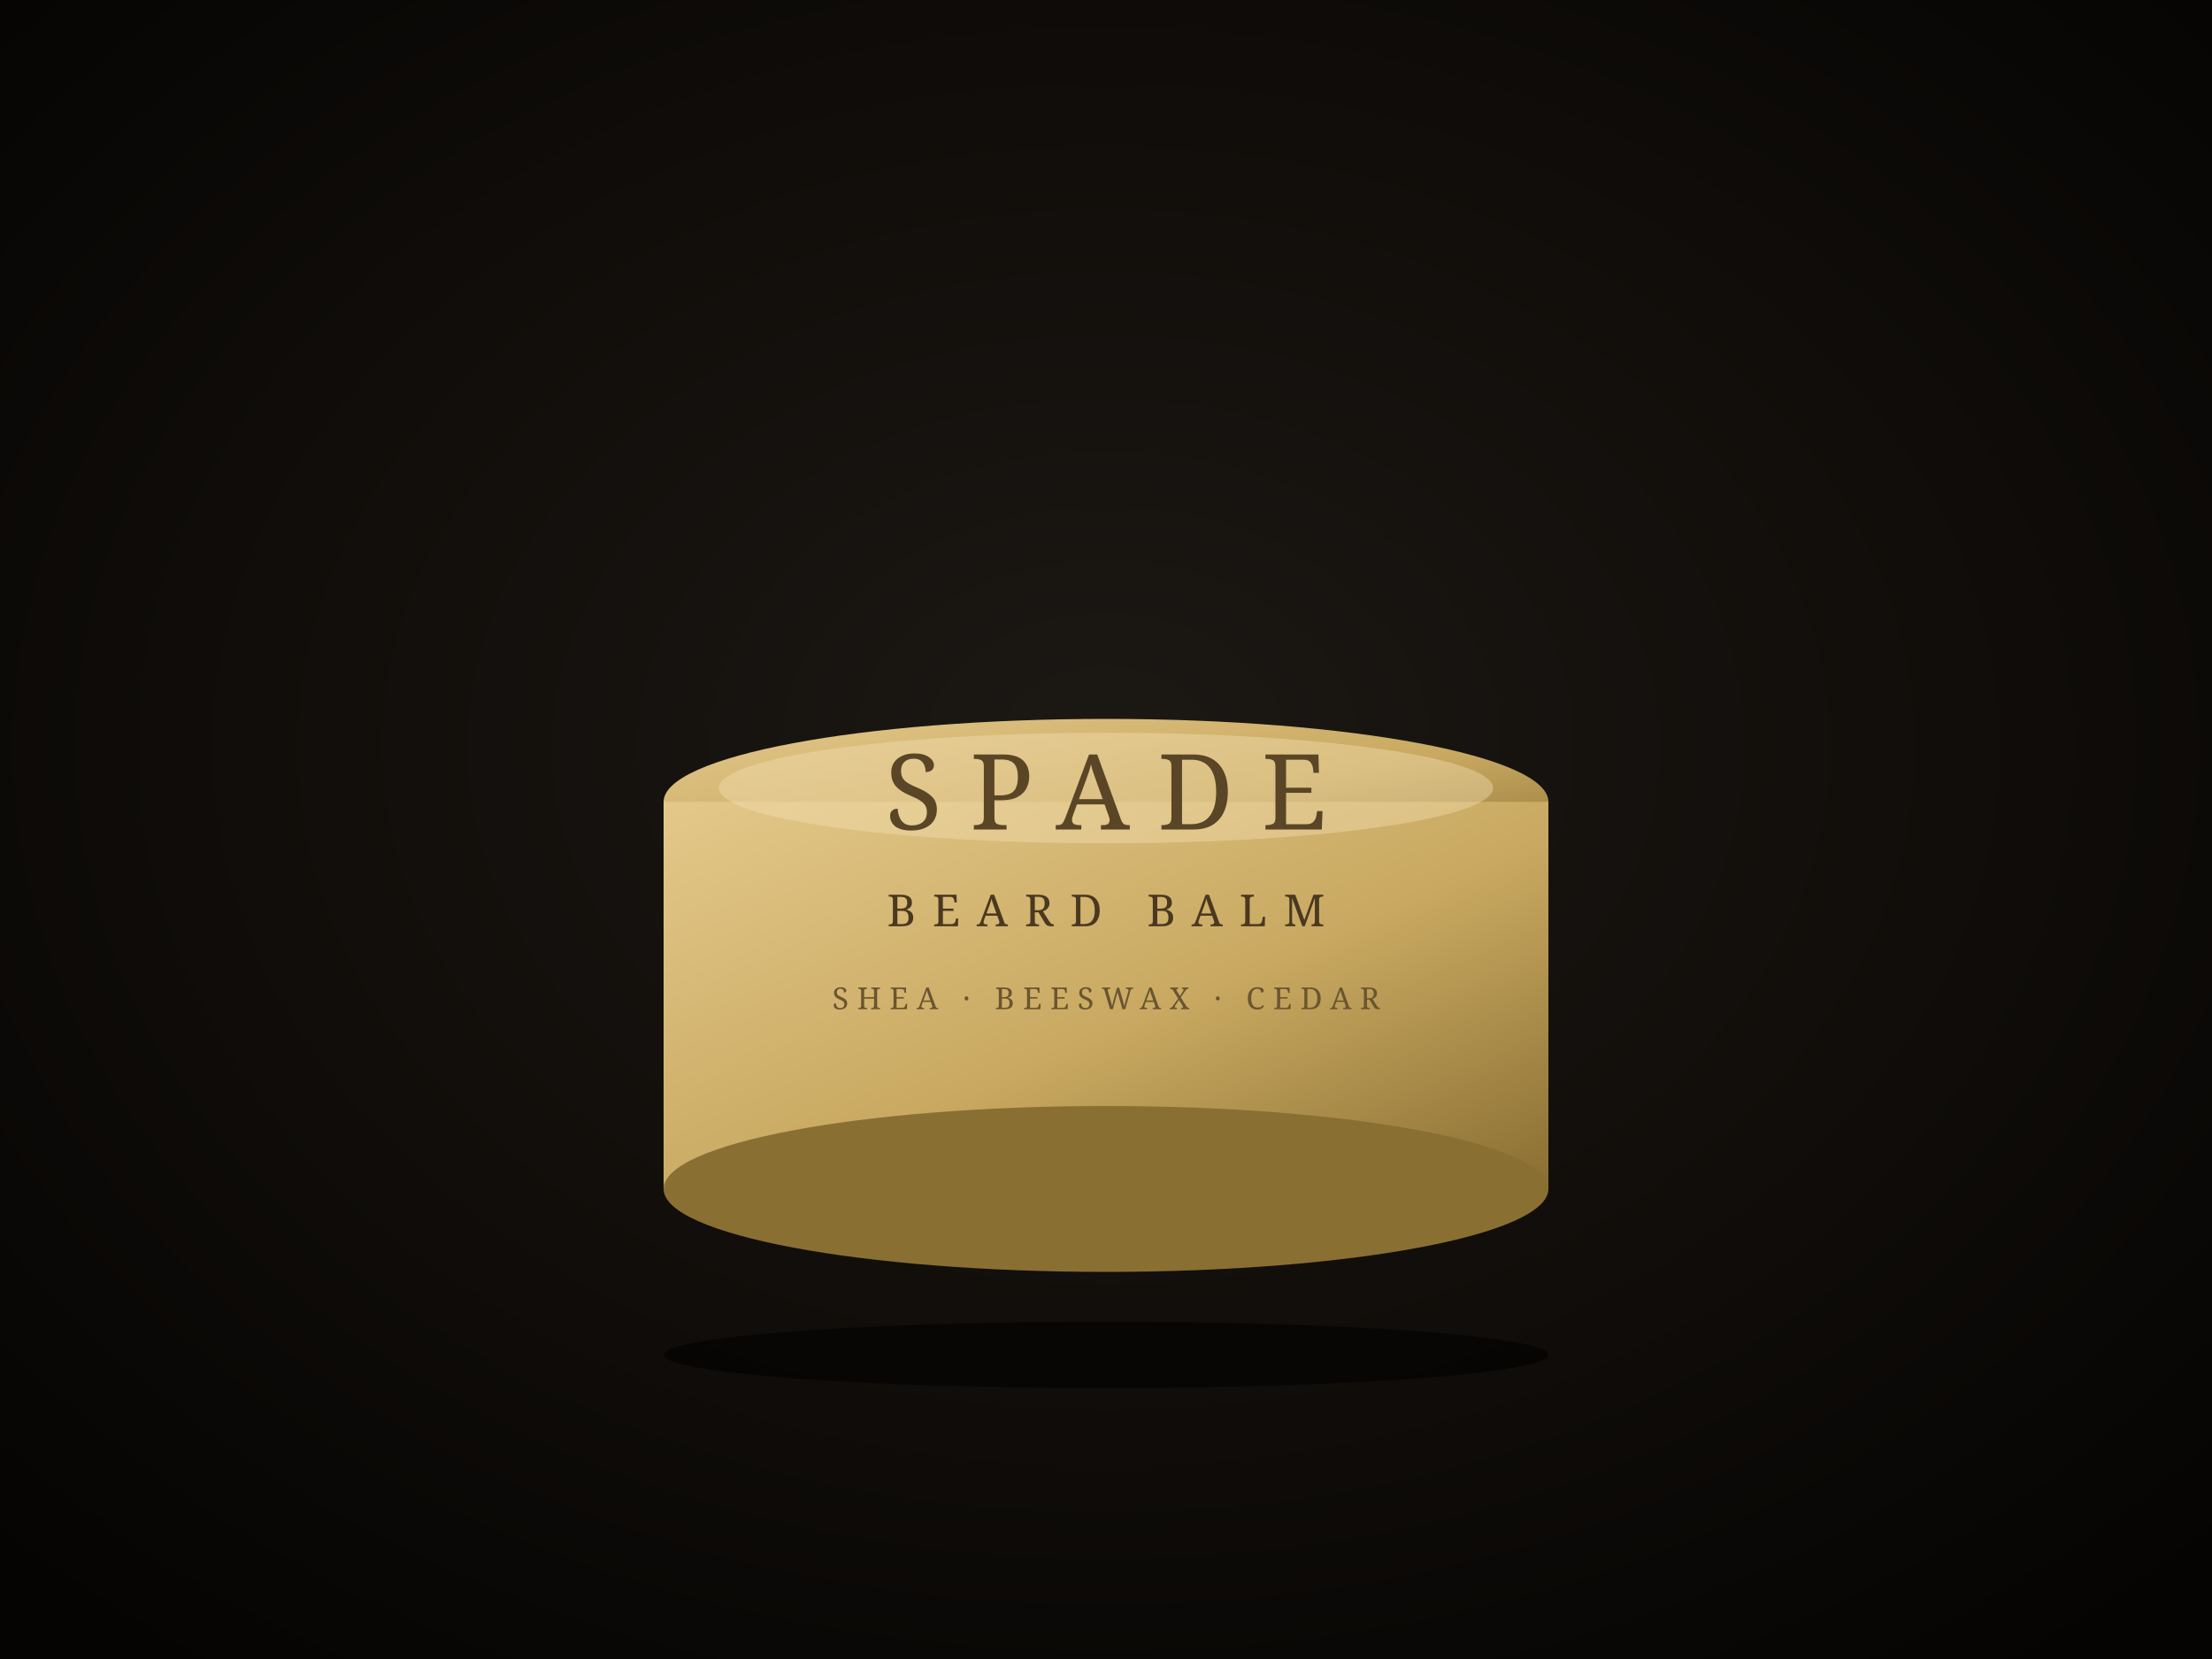
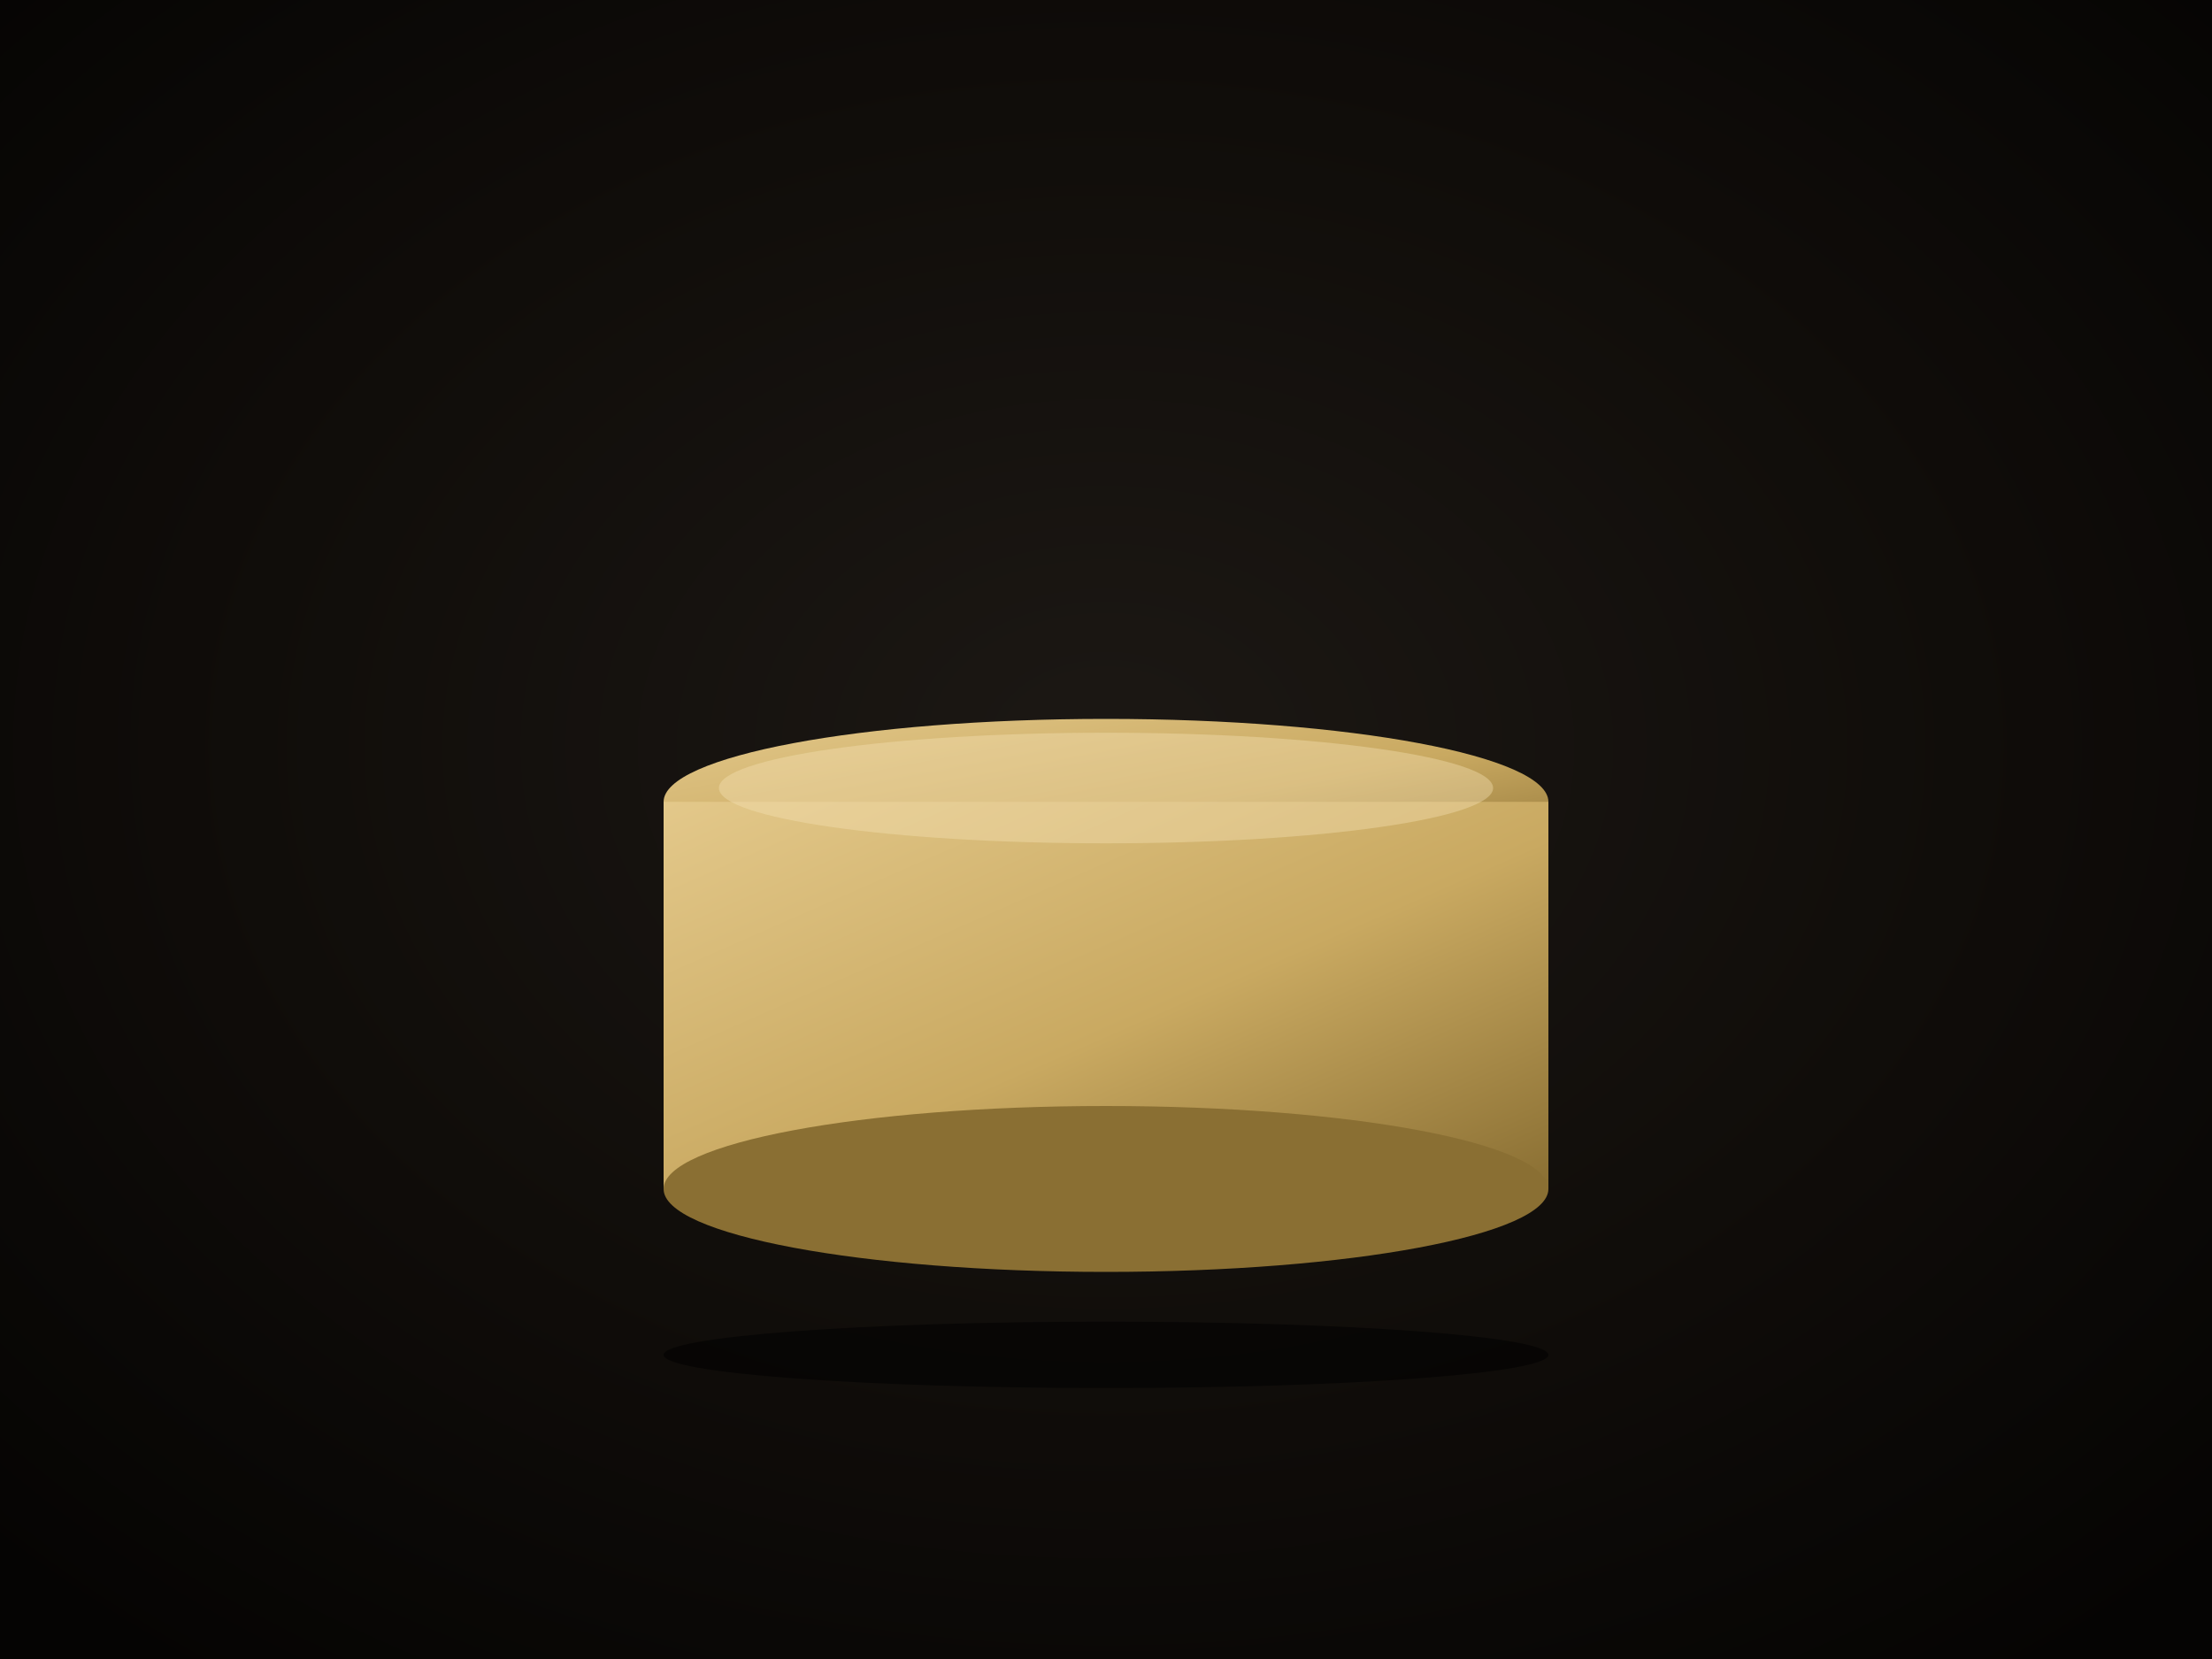
<svg xmlns="http://www.w3.org/2000/svg" viewBox="0 0 800 600" width="800" height="600">
  <defs>
    <radialGradient id="bg" cx="50%" cy="45%" r="70%">
      <stop offset="0%" stop-color="#1c1814" />
      <stop offset="60%" stop-color="#0f0c09" />
      <stop offset="100%" stop-color="#050403" />
    </radialGradient>
    <linearGradient id="gold" x1="0" y1="0" x2="1" y2="1">
      <stop offset="0%" stop-color="#e3c88a" />
      <stop offset="55%" stop-color="#c9a961" />
      <stop offset="100%" stop-color="#8a6f33" />
    </linearGradient>
  </defs>
  <rect width="800" height="600" fill="url(#bg)" />
  <ellipse cx="400" cy="490" rx="160" ry="12" fill="#000" opacity="0.55" />
  <ellipse cx="400" cy="290" rx="160" ry="30" fill="url(#gold)" />
  <rect x="240" y="290" width="320" height="140" fill="url(#gold)" />
  <ellipse cx="400" cy="430" rx="160" ry="30" fill="#8a6f33" />
  <ellipse cx="400" cy="285" rx="140" ry="20" fill="#f4e2b3" opacity="0.4" />
-   <text x="400" y="300" text-anchor="middle" font-family="Georgia, serif" font-size="38" fill="#5a4626" letter-spacing="10">SPADE</text>
-   <text x="400" y="335" text-anchor="middle" font-family="Georgia, serif" font-size="16" fill="#4a3820" letter-spacing="6">BEARD BALM</text>
-   <text x="400" y="365" text-anchor="middle" font-family="Georgia, serif" font-size="11" fill="#6a5530" letter-spacing="3">SHEA · BEESWAX · CEDAR</text>
</svg>
